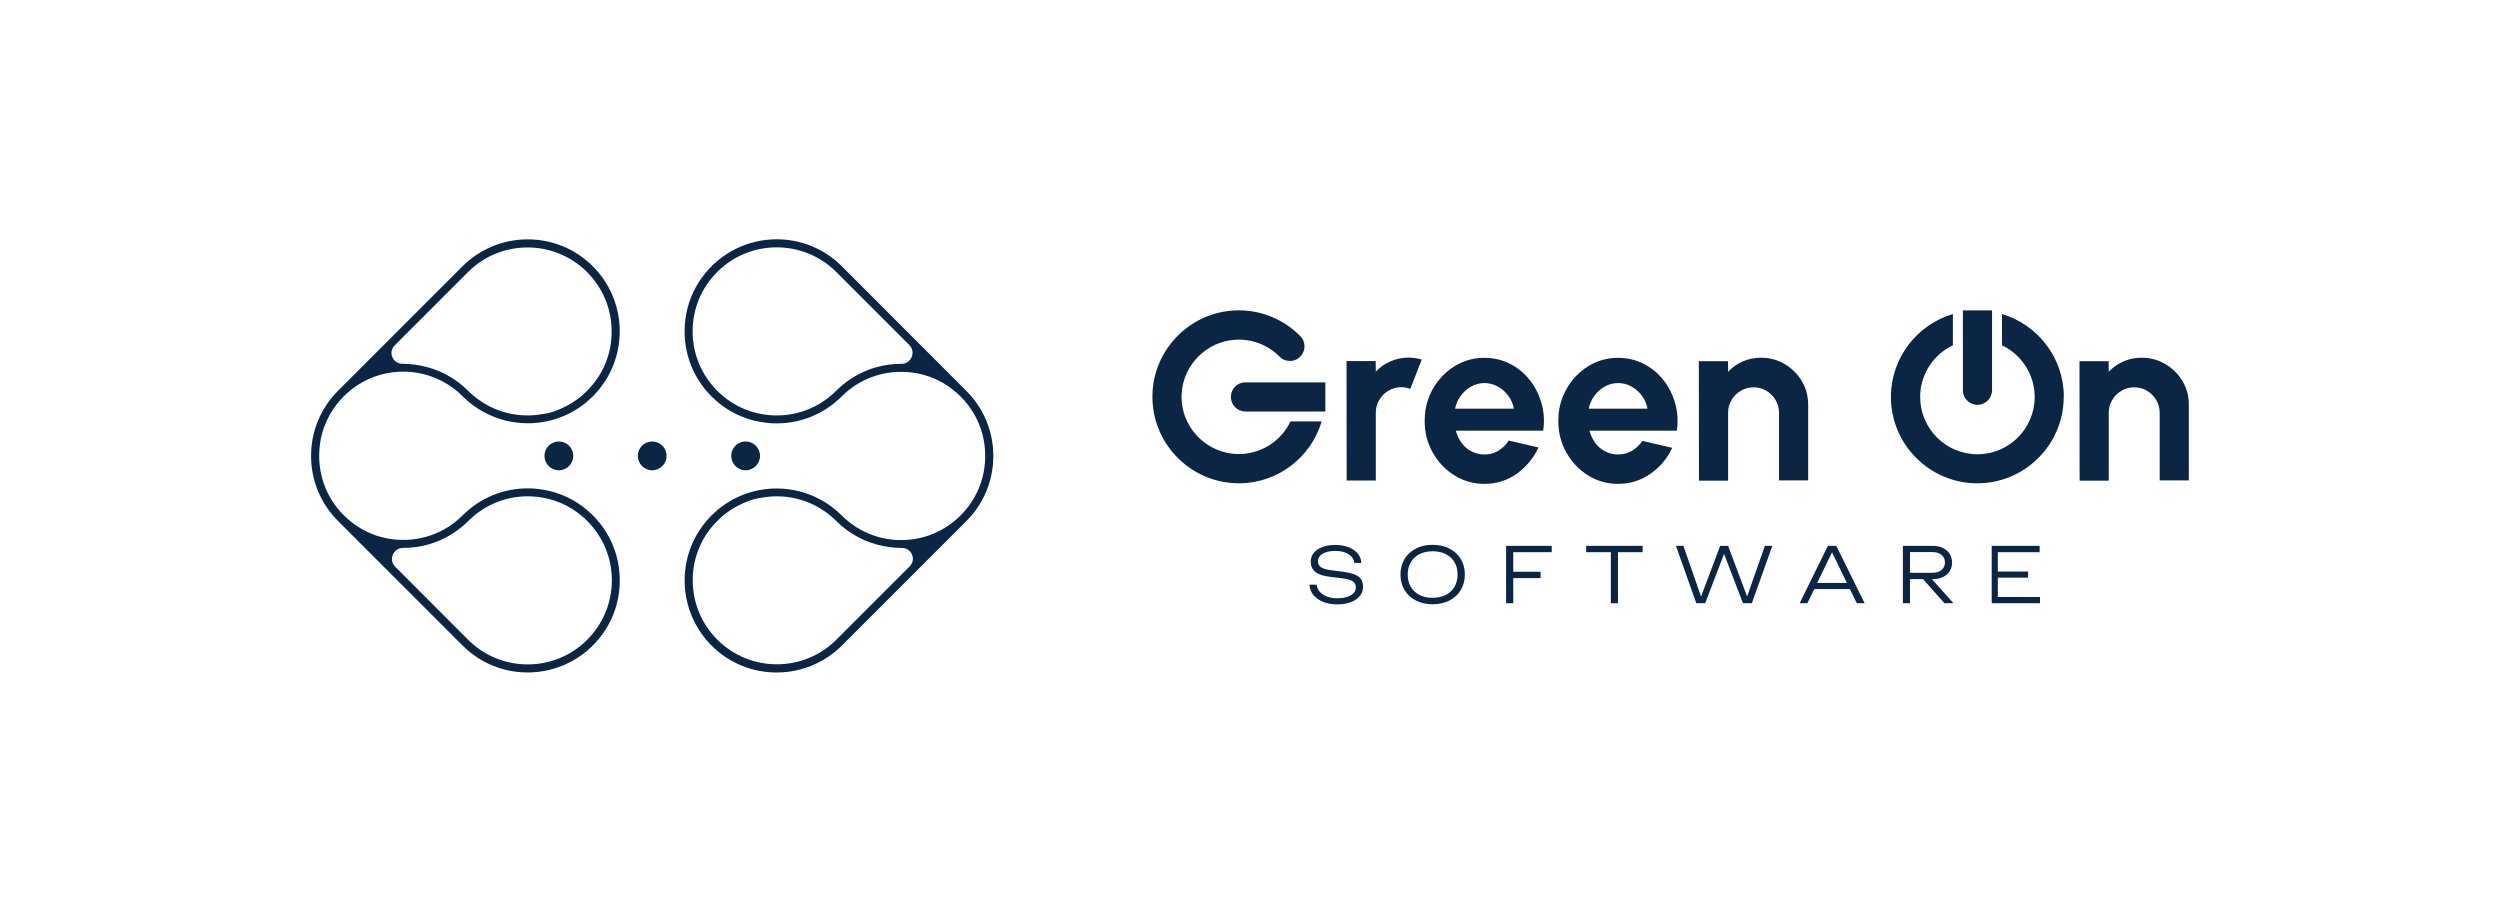
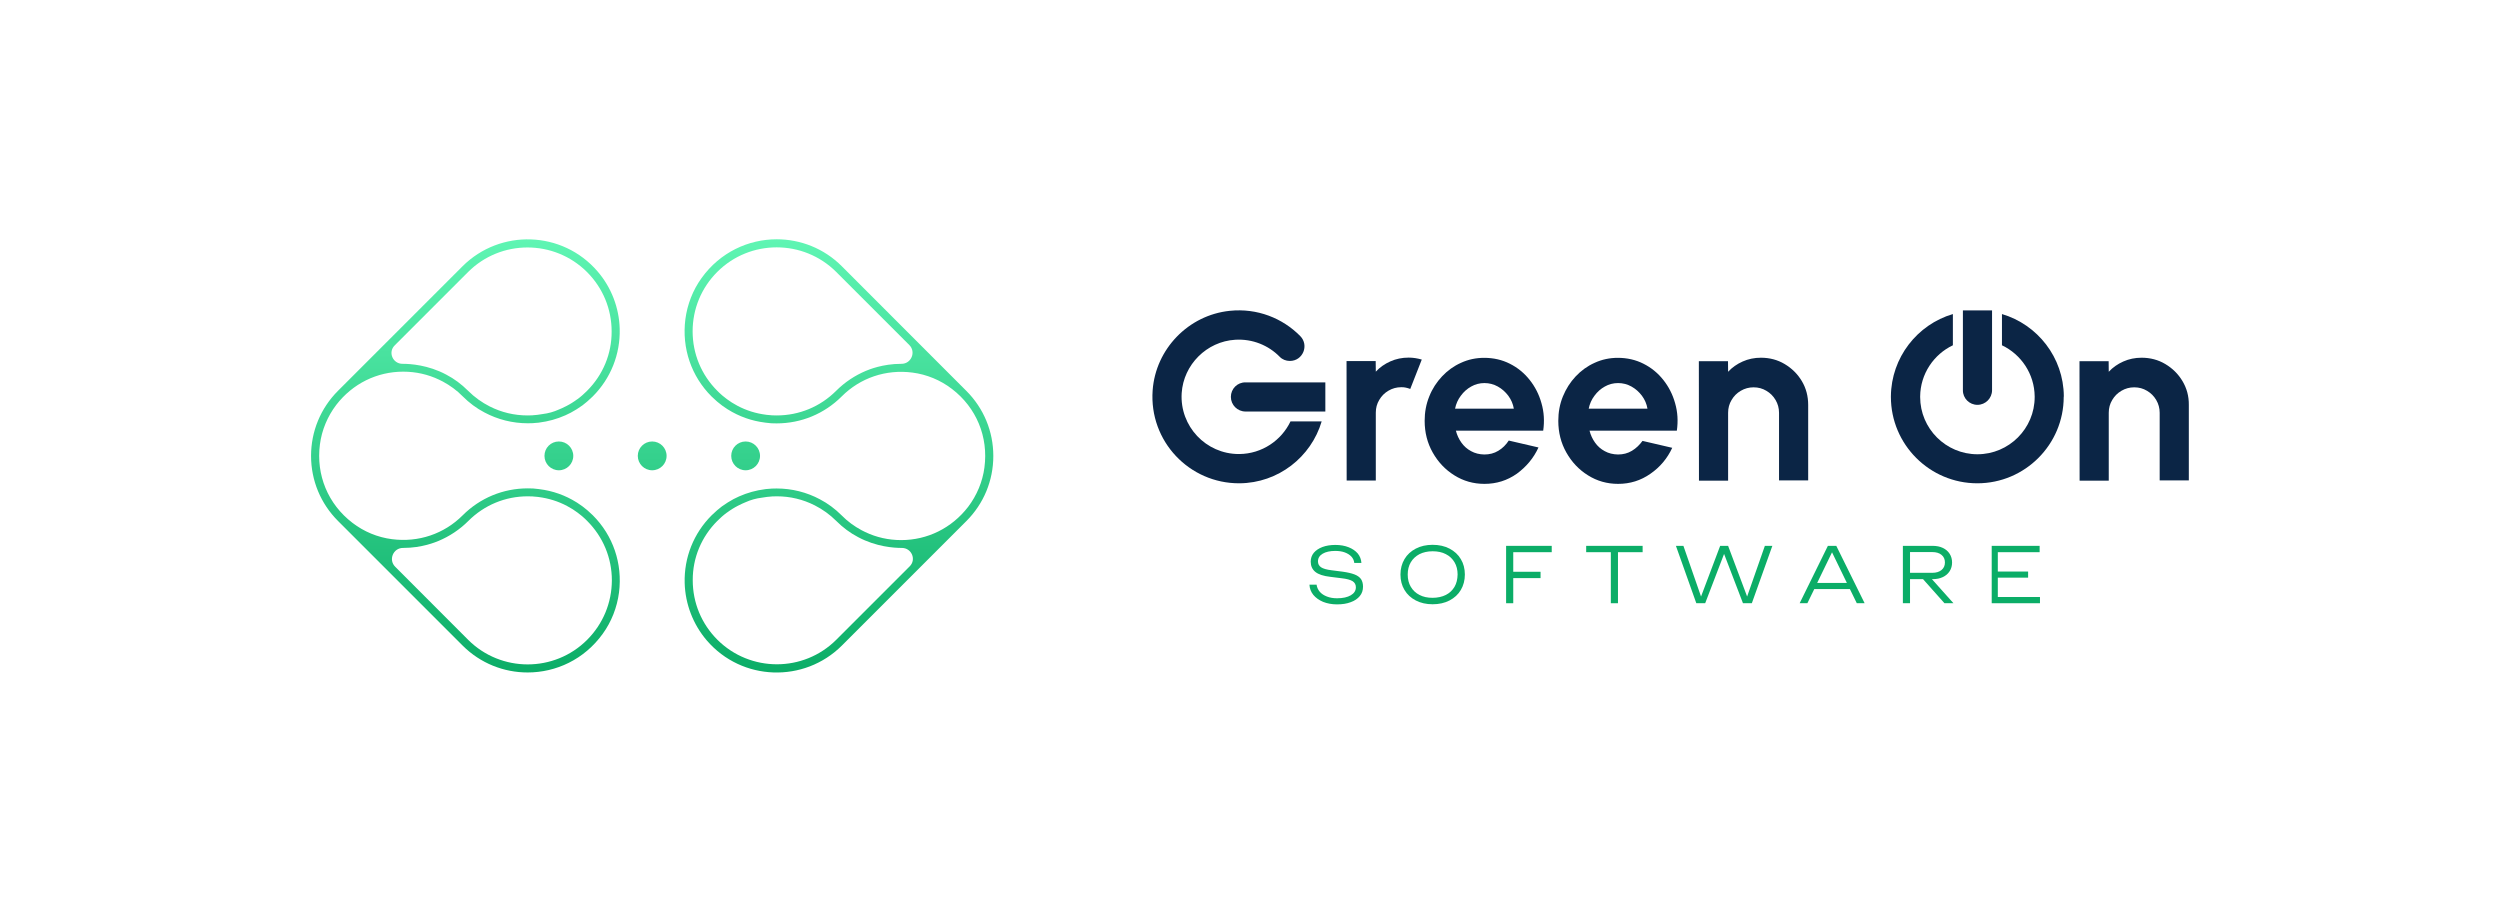
- <svg xmlns="http://www.w3.org/2000/svg" viewBox="0 0 2170 793.9" fill="#0b2545">
+ <svg xmlns="http://www.w3.org/2000/svg" viewBox="0 0 2170 793.9">
+   <defs>
+     <linearGradient id="gog" gradientUnits="userSpaceOnUse" x1="0" y1="208" x2="0" y2="584">
+       <stop offset="0" stop-color="#5ff5b3" />
+       <stop offset="1" stop-color="#0bad67" />
+     </linearGradient>
+   </defs>
  <g fill="#0b2545">
    <g>
-       <g>
+       <g fill="url(#gog)">
        <path d="M518.7,235.6c-30.6-35.6-84.6-37-117.2-4.5L293.4,339.2c-15.1,15.1-23.4,35.2-23.4,56.5c0,21.3,8.3,41.4,23.4,56.5 c0,0,0,0,0,0h0l108.1,108.1c15.6,15.6,36,23.4,56.5,23.4c24.5,0,49.1-11.2,65.2-33.6c7.6-10.5,12.4-22.9,14.1-35.8 c3.2-25.2-5.2-49.5-22.7-67h0c0,0,0,0,0,0c-1.3-1.2-2.5-2.4-3.9-3.6c-0.3-0.3-0.7-0.6-1-0.9c-2.8-2.4-5.8-4.6-8.8-6.5 c-0.2-0.1-0.4-0.2-0.5-0.3c-9.7-6.1-20.7-10-32.2-11.4c-0.2,0-0.5-0.1-0.7-0.1c-1.3-0.1-2.5-0.3-3.8-0.4c-0.3,0-0.6-0.1-1-0.1 c-1.5-0.1-3-0.1-4.6-0.1c-21.3,0-41.4,8.3-56.5,23.4c-16.1,16.1-38.3,23.7-61.4,20.7c-12.4-1.6-24.3-6.5-34.3-14.2 c-21.2-16.2-31.7-41.6-28.2-68.1c1.6-12.4,6.6-24.3,14.2-34.3c14.2-18.4,35.3-28.8,58.1-28.8c11,0,21.6,2.4,31.2,7 c1.1,0.5,2.1,1,3.2,1.6c6.3,3.4,12.1,7.6,17.2,12.8c5.7,5.7,12,10.4,18.9,14c11.4,6.1,24.3,9.4,37.6,9.4c1.5,0,3-0.1,4.5-0.1 c0.3,0,0.6,0,0.9-0.1c1.3-0.1,2.5-0.2,3.8-0.3c0.2,0,0.5-0.1,0.7-0.1c7.9-1,15.5-3.1,22.7-6.3c0,0,0,0,0,0c3.2-1.4,6.4-3.1,9.4-5 c0.2-0.1,0.4-0.2,0.5-0.3c1.6-1,3.1-2,4.6-3.1c0.1,0,0.1-0.1,0.2-0.1c1.4-1.1,2.8-2.2,4.2-3.4c0.3-0.3,0.7-0.6,1-0.9 c1.3-1.2,2.6-2.4,3.9-3.6c0,0,0,0,0,0h0c15.6-15.6,24-36.6,23.4-58.8C537.4,267.1,530.6,249.4,518.7,235.6z M509.6,555.4 c-28.4,28.4-74.7,28.4-103.2,0L343,491.9c-6-6-1.7-16.3,6.8-16.3l0.2,0c16.4,0,28.2-5.1,30.7-6.1c9.5-4,18.3-9.8,25.8-17.3 c13.8-13.8,32.1-21.4,51.6-21.4c1.4,0,2.8,0,4.2,0.1c0.3,0,0.6,0,0.9,0.1c1.2,0.1,2.3,0.2,3.5,0.3c0.2,0,0.4,0.1,0.7,0.1 c8.7,1.1,17.1,3.7,24.8,7.8c1.5,0.8,3,1.7,4.5,2.6c0.2,0.1,0.4,0.2,0.5,0.3c2.8,1.8,5.5,3.8,8,5.9c0.3,0.3,0.6,0.5,0.9,0.8 c1.2,1.1,2.4,2.1,3.5,3.3c0,0,0,0,0.1,0.1c13.8,13.8,21.4,32.1,21.4,51.6C531,523.3,523.4,541.6,509.6,555.4z M509.6,339.2 c-1.2,1.2-2.4,2.3-3.6,3.4c-0.3,0.3-0.6,0.5-0.9,0.8c-1.3,1.1-2.5,2.1-3.9,3.1c-0.1,0-0.1,0.1-0.2,0.1c-1.3,1-2.7,1.9-4.1,2.8 c-0.2,0.1-0.4,0.2-0.6,0.4c-1.5,0.9-3,1.8-4.6,2.6c-1.3,0.7-2.6,1.3-3.9,1.9l-2.8,1.2c-4.4,2-9.1,3.3-14,3.9l0,0 c-1.3,0.2-2.6,0.4-4,0.6c-0.2,0-0.4,0.1-0.7,0.1c-1.1,0.1-2.3,0.2-3.4,0.3c-0.3,0-0.6,0-0.9,0.1c-1.4,0.1-2.8,0.1-4.1,0.1 c-11.6,0-22.7-2.7-32.8-7.8c-6.9-3.5-13.2-8-18.8-13.6c-5.7-5.7-12-10.4-18.9-14c-15.8-8.5-31.5-9.4-37.6-9.4c-0.1,0-0.2,0-0.4,0 c-8.5,0-12.8-10.1-6.8-16l63.7-63.7c28.4-28.4,74.7-28.4,103.2,0c13.8,13.8,21.4,32.1,21.4,51.6 C531,307.1,523.4,325.4,509.6,339.2C509.6,339.2,509.6,339.2,509.6,339.2z" />
        <path d="M613.5,555.9c30.6,35.6,84.6,37,117.2,4.5l108.1-108.1c15.1-15.1,23.4-35.2,23.4-56.5s-8.3-41.4-23.4-56.5c0,0,0,0,0,0h0 L730.7,231.1c-15.6-15.6-36-23.4-56.5-23.4c-24.5,0-49.1,11.2-65.2,33.6c-7.6,10.5-12.4,22.9-14.1,35.8 c-3.2,25.2,5.2,49.5,22.7,67h0c0,0,0,0,0,0c1.3,1.2,2.5,2.4,3.9,3.6c0.3,0.3,0.7,0.6,1,0.9c2.8,2.4,5.8,4.6,8.8,6.5 c0.2,0.1,0.4,0.2,0.5,0.3c9.7,6.1,20.7,10,32.2,11.4c0.2,0,0.5,0.1,0.7,0.1c1.3,0.1,2.5,0.3,3.8,0.4c0.3,0,0.6,0.1,1,0.1 c1.5,0.1,3,0.1,4.6,0.1c21.3,0,41.4-8.3,56.5-23.4c16.1-16.1,38.3-23.7,61.4-20.7c12.4,1.6,24.3,6.5,34.3,14.2 c21.2,16.2,31.7,41.6,28.2,68.1c-1.6,12.4-6.6,24.3-14.2,34.3c-14.2,18.4-35.3,28.8-58.1,28.8c-11,0-21.6-2.4-31.2-7 c-1.1-0.5-2.1-1-3.2-1.6c-6.3-3.4-12.1-7.6-17.2-12.8c-5.7-5.7-12-10.4-18.9-14c-11.4-6.1-24.3-9.4-37.6-9.4 c-1.5,0-3,0.1-4.5,0.1c-0.3,0-0.6,0-0.9,0.1c-1.3,0.1-2.5,0.2-3.8,0.3c-0.2,0-0.5,0.1-0.7,0.1c-7.9,1-15.5,3.1-22.7,6.3 c0,0,0,0,0,0c-3.2,1.4-6.4,3.1-9.4,5c-0.2,0.1-0.4,0.2-0.5,0.3c-1.6,1-3.1,2-4.6,3.1c-0.1,0-0.1,0.1-0.2,0.1 c-1.4,1.1-2.8,2.2-4.2,3.4c-0.3,0.3-0.7,0.6-1,0.9c-1.3,1.2-2.6,2.4-3.9,3.6c0,0,0,0,0,0h0c-15.6,15.6-24,36.6-23.4,58.8 C594.8,524.3,601.6,542,613.5,555.9z M622.6,236c28.4-28.4,74.7-28.4,103.2,0l63.5,63.5c6,6,1.7,16.3-6.8,16.3l-0.2,0 c-16.4,0-28.2,5.1-30.7,6.1c-9.5,4-18.3,9.8-25.8,17.3c-13.8,13.8-32.1,21.4-51.6,21.4c-1.4,0-2.8,0-4.2-0.1 c-0.3,0-0.6,0-0.9-0.1c-1.2-0.1-2.3-0.2-3.5-0.3c-0.2,0-0.4-0.1-0.7-0.1c-8.7-1.1-17.1-3.7-24.8-7.8c-1.5-0.8-3-1.7-4.5-2.6 c-0.2-0.1-0.4-0.2-0.5-0.3c-2.8-1.8-5.5-3.8-8-5.9c-0.3-0.3-0.6-0.5-0.9-0.8c-1.2-1.1-2.4-2.1-3.5-3.3c0,0,0,0-0.1-0.1 c-13.8-13.8-21.4-32.1-21.4-51.6C601.2,268.1,608.8,249.8,622.6,236z M622.6,452.2c1.2-1.2,2.4-2.3,3.6-3.4 c0.3-0.3,0.6-0.5,0.9-0.8c1.3-1.1,2.5-2.1,3.9-3.1c0.1,0,0.1-0.1,0.2-0.1c1.3-1,2.7-1.9,4.1-2.8c0.2-0.1,0.4-0.2,0.6-0.4 c1.5-0.9,3-1.8,4.6-2.6c1.3-0.7,2.6-1.3,3.9-1.9l2.8-1.2c4.4-2,9.1-3.3,14-3.9h0c1.3-0.2,2.6-0.4,4-0.6c0.2,0,0.4-0.1,0.7-0.1 c1.1-0.1,2.3-0.2,3.4-0.3c0.3,0,0.6,0,0.9-0.1c1.4-0.1,2.8-0.1,4.1-0.1c11.6,0,22.7,2.7,32.8,7.8c6.9,3.5,13.2,8,18.8,13.6 c5.7,5.7,12,10.4,18.9,14c15.8,8.5,31.5,9.4,37.6,9.4c0.1,0,0.2,0,0.4,0c8.5,0,12.8,10.1,6.8,16l-63.7,63.7 c-28.4,28.4-74.7,28.4-103.2,0c-13.8-13.8-21.4-32.1-21.4-51.6C601.2,484.3,608.8,466,622.6,452.2 C622.6,452.2,622.6,452.2,622.6,452.2z" />
        <path d="M566.1,383.2c-6.9,0-12.5,5.6-12.5,12.5c0,6.9,5.6,12.5,12.5,12.5c6.9,0,12.5-5.6,12.5-12.5 C578.6,388.8,573,383.2,566.1,383.2z" />
        <path d="M472.6,395.7c0,6.9,5.6,12.5,12.5,12.5c6.9,0,12.5-5.6,12.5-12.5c0-6.9-5.6-12.5-12.5-12.5 C478.1,383.2,472.6,388.8,472.6,395.7z" />
        <path d="M659.7,395.7c0-6.9-5.6-12.5-12.5-12.5c-6.9,0-12.5,5.6-12.5,12.5c0,6.9,5.6,12.5,12.5,12.5 C654.1,408.2,659.7,402.6,659.7,395.7z" />
      </g>
      <g>
        <path d="M1224.1,337.6l10-25.5c-3.8-1.1-7.6-1.7-11.4-1.7c-5.7,0-11,1.1-15.9,3.3c-4.9,2.2-9.1,5.1-12.6,8.9l-0.1-9.2h-25.3 l0.1,103.7h25.3v-58.9c0-4.1,1-7.8,3-11.1c2-3.4,4.6-6,8-8c3.4-2,7.1-3,11.1-3C1218.8,336,1221.4,336.6,1224.1,337.6z" />
        <path d="M1335.4,388.4l-25.8-6c-2.4,3.7-5.4,6.7-9.1,8.9c-3.6,2.2-7.7,3.2-12.1,3.2c-4.3-0.1-8.1-1-11.5-2.9 c-3.4-1.8-6.2-4.3-8.4-7.4c-2.2-3.1-3.8-6.5-4.8-10.4h75.8c1.2-8.3,0.7-16.2-1.5-23.8c-2.1-7.6-5.6-14.4-10.3-20.3 c-4.7-5.9-10.4-10.6-17.2-14c-6.7-3.4-14.2-5.1-22.2-5.1c-7.1,0-13.8,1.4-20.1,4.3c-6.3,2.8-11.8,6.8-16.5,11.8 c-4.7,5-8.5,10.8-11.1,17.4c-2.7,6.6-4,13.7-4,21.2c0,10,2.3,19.2,7,27.5c4.7,8.3,10.9,14.9,18.8,19.8c7.8,4.9,16.5,7.4,26.1,7.4 c10.4,0,19.7-2.9,28.1-8.8C1324.9,405.1,1331.2,397.6,1335.4,388.4z M1268,343.5c2.5-3.4,5.4-6,9-8c3.5-2,7.4-3,11.5-3 c4.1,0,8,1,11.6,3c3.6,2,6.6,4.7,9.1,8c2.5,3.4,4.1,7.1,4.8,11.2h-51C1263.8,350.6,1265.5,346.8,1268,343.5z" />
        <path d="M1416.5,391.3c-3.6,2.2-7.7,3.2-12.1,3.2c-4.3-0.1-8.1-1-11.5-2.9c-3.4-1.8-6.2-4.3-8.4-7.4c-2.2-3.1-3.8-6.5-4.8-10.4 h75.8c1.2-8.3,0.7-16.2-1.5-23.8c-2.1-7.6-5.6-14.4-10.3-20.3c-4.7-5.9-10.4-10.6-17.2-14c-6.7-3.4-14.2-5.1-22.2-5.1 c-7.1,0-13.8,1.4-20.1,4.3c-6.3,2.8-11.8,6.8-16.5,11.8c-4.7,5-8.4,10.8-11.1,17.4c-2.7,6.6-4,13.7-4,21.2c0,10,2.3,19.2,7,27.5 c4.7,8.3,10.9,14.9,18.8,19.8c7.8,4.9,16.5,7.4,26.1,7.4c10.4,0,19.7-2.9,28.1-8.8c8.4-5.8,14.7-13.4,18.9-22.5l-25.8-6 C1423.2,386.1,1420.2,389.1,1416.5,391.3z M1384,343.5c2.5-3.4,5.4-6,9-8c3.5-2,7.4-3,11.5-3s8,1,11.6,3c3.6,2,6.6,4.7,9.1,8 c2.5,3.4,4.1,7.1,4.8,11.2h-51C1379.8,350.6,1381.5,346.8,1384,343.5z" />
        <path d="M1569.5,417v-65.5c0-7.6-1.8-14.5-5.5-20.7c-3.7-6.2-8.7-11.1-14.9-14.8c-6.2-3.7-13.1-5.5-20.6-5.5 c-5.7,0-11,1.1-15.9,3.3c-4.9,2.2-9.1,5.1-12.6,8.9l-0.1-9.2h-25.3l0.1,103.7h25.3v-58.9c0-4.1,1-7.8,3-11.1c2-3.4,4.6-6,8-8 c3.4-2,7.1-3,11.1-3c4.1,0,7.8,1,11.1,3c3.4,2,6,4.6,8,8c2,3.4,3,7.1,3,11.1V417H1569.5z" />
        <path d="M1894.4,330.8c-3.7-6.2-8.7-11.1-14.9-14.8c-6.2-3.7-13.1-5.5-20.6-5.5c-5.7,0-11,1.1-15.9,3.3 c-4.9,2.2-9.1,5.1-12.6,8.9l-0.1-9.2H1805l0.1,103.7h25.3v-58.9c0-4.1,1-7.8,3-11.1c2-3.4,4.6-6,8-8c3.4-2,7.1-3,11.1-3 c4.1,0,7.8,1,11.1,3c3.4,2,6,4.6,8,8c2,3.4,3,7.1,3,11.1V417h25.3v-65.5C1900,343.9,1898.1,337,1894.4,330.8z" />
-         <path d="M1175.7,498.6c-2.6-1-6.1-1.8-10.4-2.4l-9.4-1.2c-4.3-0.5-7.4-1.4-9.2-2.6c-1.8-1.2-2.7-2.9-2.7-5.1 c0-2.9,1.4-5.1,4.1-6.7c2.7-1.6,6.4-2.4,10.9-2.4c3.1,0,5.9,0.4,8.3,1.3c2.4,0.9,4.3,2.1,5.7,3.6c1.4,1.5,2.3,3.4,2.5,5.5h6.2 c-0.2-3.1-1.3-5.9-3.2-8.2c-2-2.3-4.6-4.1-7.9-5.4c-3.3-1.3-7.1-2-11.5-2c-4.2,0-8,0.6-11.2,1.8c-3.2,1.2-5.7,2.9-7.5,5 c-1.8,2.2-2.7,4.8-2.7,7.7c0,3.7,1.3,6.7,4,8.9c2.7,2.2,7,3.6,13.1,4.3l9.6,1.2c4.6,0.5,7.8,1.4,9.7,2.6c1.8,1.2,2.8,2.9,2.8,5.2 c0,3-1.5,5.3-4.4,7c-2.9,1.7-6.9,2.6-11.9,2.6c-3.3,0-6.3-0.5-8.8-1.5c-2.6-1-4.6-2.3-6.2-4.1c-1.5-1.8-2.5-3.8-2.8-6.2h-6.2 c0.2,3.4,1.3,6.3,3.4,8.9c2.1,2.5,4.9,4.5,8.4,6c3.5,1.4,7.6,2.2,12.1,2.2c4.6,0,8.5-0.6,11.9-1.9c3.4-1.2,6-3,7.9-5.3 c1.9-2.3,2.8-5,2.8-8.2c0-2.6-0.6-4.8-1.7-6.5C1180.2,501,1178.3,499.6,1175.7,498.6z" />
-         <path d="M1258.2,476.2c-4.2-2.2-9.1-3.3-14.7-3.3c-5.5,0-10.4,1.1-14.6,3.3c-4.2,2.2-7.5,5.2-9.8,9.1c-2.3,3.9-3.5,8.4-3.5,13.4 c0,5.1,1.2,9.6,3.5,13.4c2.3,3.9,5.6,6.9,9.8,9.1c4.2,2.2,9.1,3.3,14.6,3.3c5.6,0,10.5-1.1,14.7-3.3c4.2-2.2,7.5-5.2,9.8-9.1 c2.3-3.9,3.5-8.4,3.5-13.4c0-5.1-1.2-9.6-3.5-13.4C1265.7,481.4,1262.4,478.4,1258.2,476.2z M1262.5,509.4c-1.8,3-4.3,5.4-7.5,7 c-3.2,1.6-7.1,2.5-11.5,2.5c-4.4,0-8.2-0.8-11.4-2.5c-3.2-1.6-5.7-4-7.5-7c-1.8-3-2.7-6.6-2.7-10.7c0-4.1,0.9-7.7,2.7-10.7 c1.8-3,4.3-5.3,7.5-7c3.2-1.6,7-2.5,11.4-2.5c4.4,0,8.3,0.8,11.5,2.5c3.2,1.6,5.7,4,7.5,7c1.8,3,2.7,6.6,2.7,10.7 C1265.1,502.8,1264.3,506.3,1262.5,509.4z" />
-         <polygon points="1307.3,523.6 1313.5,523.6 1313.5,501.8 1337.2,501.8 1337.2,496.3 1313.5,496.3 1313.5,479.3 1346.9,479.3 1346.9,473.8 1307.3,473.8" />
-         <polygon points="1376.8,479.3 1398.2,479.3 1398.2,523.6 1404.4,523.6 1404.4,479.3 1425.8,479.3 1425.8,473.8 1376.8,473.8" />
-         <polygon points="1516.5,517.8 1500,473.8 1493.1,473.8 1476.5,517.8 1461.2,473.8 1454.7,473.8 1472.4,523.6 1480.1,523.6 1496.5,480.8 1512.9,523.6 1520.6,523.6 1538.4,473.8 1531.9,473.8" />
-         <path d="M1586.6,473.8l-24.5,49.8h6.7l6-12.3h30.9l6,12.3h6.8l-24.6-49.8H1586.6z M1577.3,506l12.9-26.6l12.9,26.6H1577.3z" />
-         <path d="M1677.6,502.7c3.4,0,6.3-0.6,8.8-1.8c2.5-1.2,4.5-2.9,5.9-5.1c1.4-2.2,2.1-4.7,2.1-7.5c0-2.9-0.7-5.4-2.1-7.6 c-1.4-2.2-3.4-3.9-5.9-5.1c-2.5-1.2-5.5-1.8-8.8-1.8h-25.9v49.8h6.2v-20.9h11.3l18.6,20.9h7.8l-18.7-20.9H1677.6z M1657.9,497.3 v-18.1h19.4c3.3,0,6,0.8,7.9,2.4c2,1.6,3,3.8,3,6.6s-1,5-3,6.6c-2,1.6-4.6,2.4-7.9,2.4H1657.9z" />
-         <polygon points="1734.1,501.4 1760.4,501.4 1760.4,496.1 1734.1,496.1 1734.1,479.3 1770.4,479.3 1770.4,473.8 1732.6,473.8 1728.8,473.8 1728.8,523.6 1734.1,523.6 1770.7,523.6 1770.7,518.2 1734.1,518.2" />
+         <path fill="#0bad67" d="M1175.7,498.6c-2.6-1-6.1-1.8-10.4-2.4l-9.4-1.2c-4.3-0.5-7.4-1.4-9.2-2.6c-1.8-1.2-2.7-2.9-2.7-5.1 c0-2.9,1.4-5.1,4.1-6.7c2.7-1.6,6.4-2.4,10.9-2.4c3.1,0,5.9,0.4,8.3,1.3c2.4,0.9,4.3,2.1,5.7,3.6c1.4,1.5,2.3,3.4,2.5,5.5h6.2 c-0.2-3.1-1.3-5.9-3.2-8.2c-2-2.3-4.6-4.1-7.9-5.4c-3.3-1.3-7.1-2-11.5-2c-4.2,0-8,0.6-11.2,1.8c-3.2,1.2-5.7,2.9-7.5,5 c-1.8,2.2-2.7,4.8-2.7,7.7c0,3.7,1.3,6.7,4,8.9c2.7,2.2,7,3.6,13.1,4.3l9.6,1.2c4.6,0.5,7.8,1.4,9.7,2.6c1.8,1.2,2.8,2.9,2.8,5.2 c0,3-1.5,5.3-4.4,7c-2.9,1.7-6.9,2.6-11.9,2.6c-3.3,0-6.3-0.5-8.8-1.5c-2.6-1-4.6-2.3-6.2-4.1c-1.5-1.8-2.5-3.8-2.8-6.2h-6.2 c0.2,3.4,1.3,6.3,3.4,8.9c2.1,2.5,4.9,4.5,8.4,6c3.5,1.4,7.6,2.2,12.1,2.2c4.6,0,8.5-0.6,11.9-1.9c3.4-1.2,6-3,7.9-5.3 c1.9-2.3,2.8-5,2.8-8.2c0-2.6-0.6-4.8-1.7-6.5C1180.2,501,1178.3,499.6,1175.7,498.6z" />
+         <path fill="#0bad67" d="M1258.2,476.2c-4.2-2.2-9.1-3.3-14.7-3.3c-5.5,0-10.4,1.1-14.6,3.3c-4.2,2.2-7.5,5.2-9.8,9.1c-2.3,3.9-3.5,8.4-3.5,13.4 c0,5.1,1.2,9.6,3.5,13.4c2.3,3.9,5.6,6.9,9.8,9.1c4.2,2.2,9.1,3.3,14.6,3.3c5.6,0,10.5-1.1,14.7-3.3c4.2-2.2,7.5-5.2,9.8-9.1 c2.3-3.9,3.5-8.4,3.5-13.4c0-5.1-1.2-9.6-3.5-13.4C1265.7,481.4,1262.4,478.4,1258.2,476.2z M1262.5,509.4c-1.8,3-4.3,5.4-7.5,7 c-3.2,1.6-7.1,2.5-11.5,2.5c-4.4,0-8.2-0.8-11.4-2.5c-3.2-1.6-5.7-4-7.5-7c-1.8-3-2.7-6.6-2.7-10.7c0-4.1,0.9-7.7,2.7-10.7 c1.8-3,4.3-5.3,7.5-7c3.2-1.6,7-2.5,11.4-2.5c4.4,0,8.3,0.8,11.5,2.5c3.2,1.6,5.7,4,7.5,7c1.8,3,2.7,6.6,2.7,10.7 C1265.1,502.8,1264.3,506.3,1262.5,509.4z" />
+         <polygon fill="#0bad67" points="1307.3,523.6 1313.5,523.6 1313.5,501.8 1337.2,501.8 1337.2,496.3 1313.5,496.3 1313.5,479.3 1346.9,479.3 1346.9,473.8 1307.3,473.8" />
+         <polygon fill="#0bad67" points="1376.8,479.3 1398.2,479.3 1398.2,523.6 1404.4,523.6 1404.4,479.3 1425.8,479.3 1425.8,473.8 1376.8,473.8" />
+         <polygon fill="#0bad67" points="1516.5,517.8 1500,473.8 1493.1,473.8 1476.5,517.8 1461.2,473.8 1454.7,473.8 1472.4,523.6 1480.1,523.6 1496.5,480.8 1512.9,523.6 1520.6,523.6 1538.4,473.8 1531.9,473.8" />
+         <path fill="#0bad67" d="M1586.6,473.8l-24.5,49.8h6.7l6-12.3h30.9l6,12.3h6.8l-24.6-49.8H1586.6z M1577.3,506l12.9-26.6l12.9,26.6H1577.3z" />
+         <path fill="#0bad67" d="M1677.6,502.7c3.4,0,6.3-0.6,8.8-1.8c2.5-1.2,4.5-2.9,5.9-5.1c1.4-2.2,2.1-4.7,2.1-7.5c0-2.9-0.7-5.4-2.1-7.6 c-1.4-2.2-3.4-3.9-5.9-5.1c-2.5-1.2-5.5-1.8-8.8-1.8h-25.9v49.8h6.2v-20.9h11.3l18.6,20.9h7.8l-18.7-20.9H1677.6z M1657.9,497.3 v-18.1h19.4c3.3,0,6,0.8,7.9,2.4c2,1.6,3,3.8,3,6.6s-1,5-3,6.6c-2,1.6-4.6,2.4-7.9,2.4H1657.9z" />
+         <polygon fill="#0bad67" points="1734.1,501.4 1760.4,501.4 1760.4,496.1 1734.1,496.1 1734.1,479.3 1770.4,479.3 1770.4,473.8 1732.6,473.8 1728.8,473.8 1728.8,523.6 1734.1,523.6 1770.7,523.6 1770.7,518.2 1734.1,518.2" />
        <path d="M1716.4,351.4c7,0,12.7-5.7,12.7-12.7c0-23.1,0-46.2,0-69.3h-25.3c0,23.1,0,46.2,0,69.3 C1703.7,345.7,1709.4,351.4,1716.4,351.4z" />
        <g>
          <path d="M1068.4,344.5c0,7,5.7,12.7,12.7,12.7c12.2,0,24.3,0,36.4,0c11,0,21.9,0,32.9,0v-25.3c-23.2,0-46.1,0-69.3,0 C1074,331.8,1068.4,337.5,1068.4,344.5z" />
          <path d="M1120.2,365.7c-7.9,16.6-24.8,28.2-44.4,28.4c-0.2,0-0.3,0-0.5,0c-28.5,0-51.4-24.1-49.6-52.9 c1.6-24.7,21.7-44.8,46.5-46.3c15.1-0.9,28.9,4.9,38.6,14.8c2.3,2.4,5.5,3.6,8.8,3.6h0c11.3,0,16.9-13.6,9-21.6 c-15.3-15.5-37.3-24.4-61.2-21.9c-35.8,3.7-64.3,33.1-66.9,69c-3.2,44.1,31.8,80.9,75.3,80.7c0,0,0,0,0,0 c33.8-0.2,62.3-22.9,71.4-53.7H1120.2z" />
        </g>
        <path d="M1791.4,344C1791.4,344,1791.4,344,1791.4,344c-0.2-33.8-22.9-62.3-53.7-71.4v27.1c16.6,7.9,28.2,24.8,28.4,44.4 c0,0,0,0,0,0c0,0.2,0,0.3,0,0.5c0,27.4-22.3,49.7-49.7,49.7c-27.4,0-49.7-22.3-49.7-49.7c0-0.2,0-0.3,0-0.5h0 c0.2-19.6,11.8-36.5,28.4-44.4v-27.1c-30.9,9.1-53.5,37.7-53.8,71.4h0c0,0.2,0,0.3,0,0.5c0,41.4,33.7,75,75,75 c41.4,0,75-33.7,75-75C1791.4,344.3,1791.4,344.2,1791.4,344z" />
      </g>
    </g>
  </g>
</svg>
